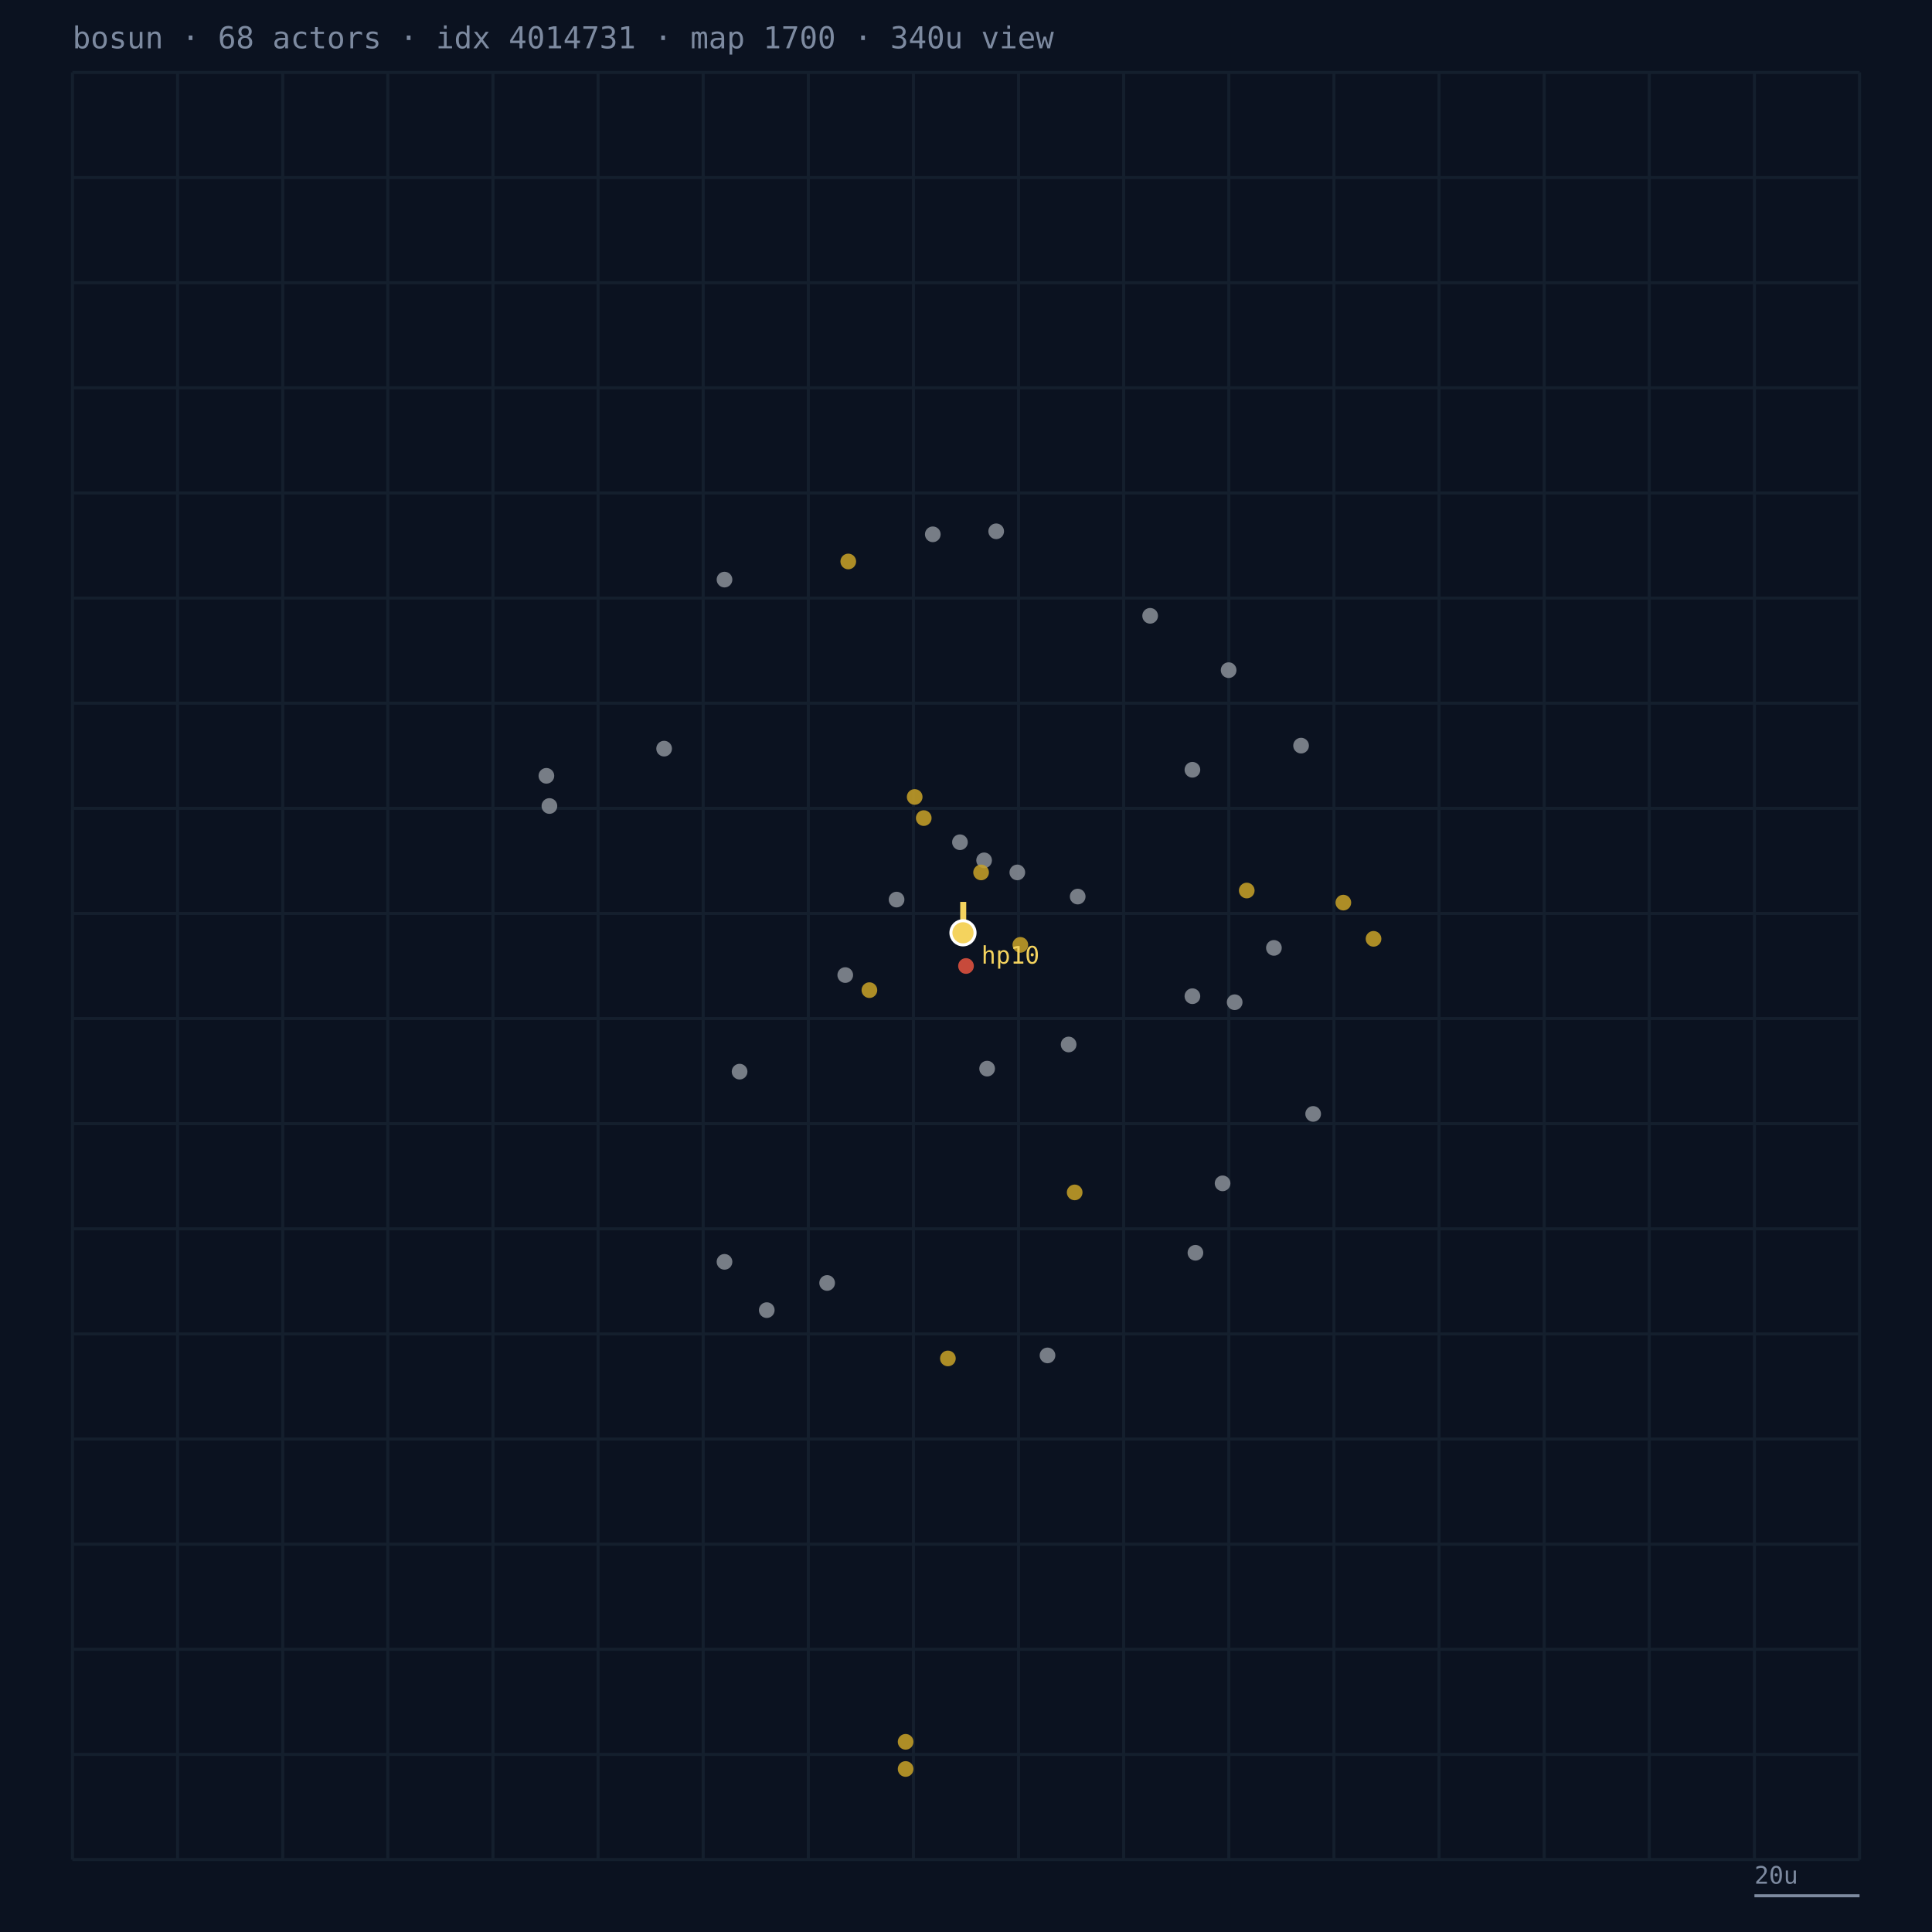
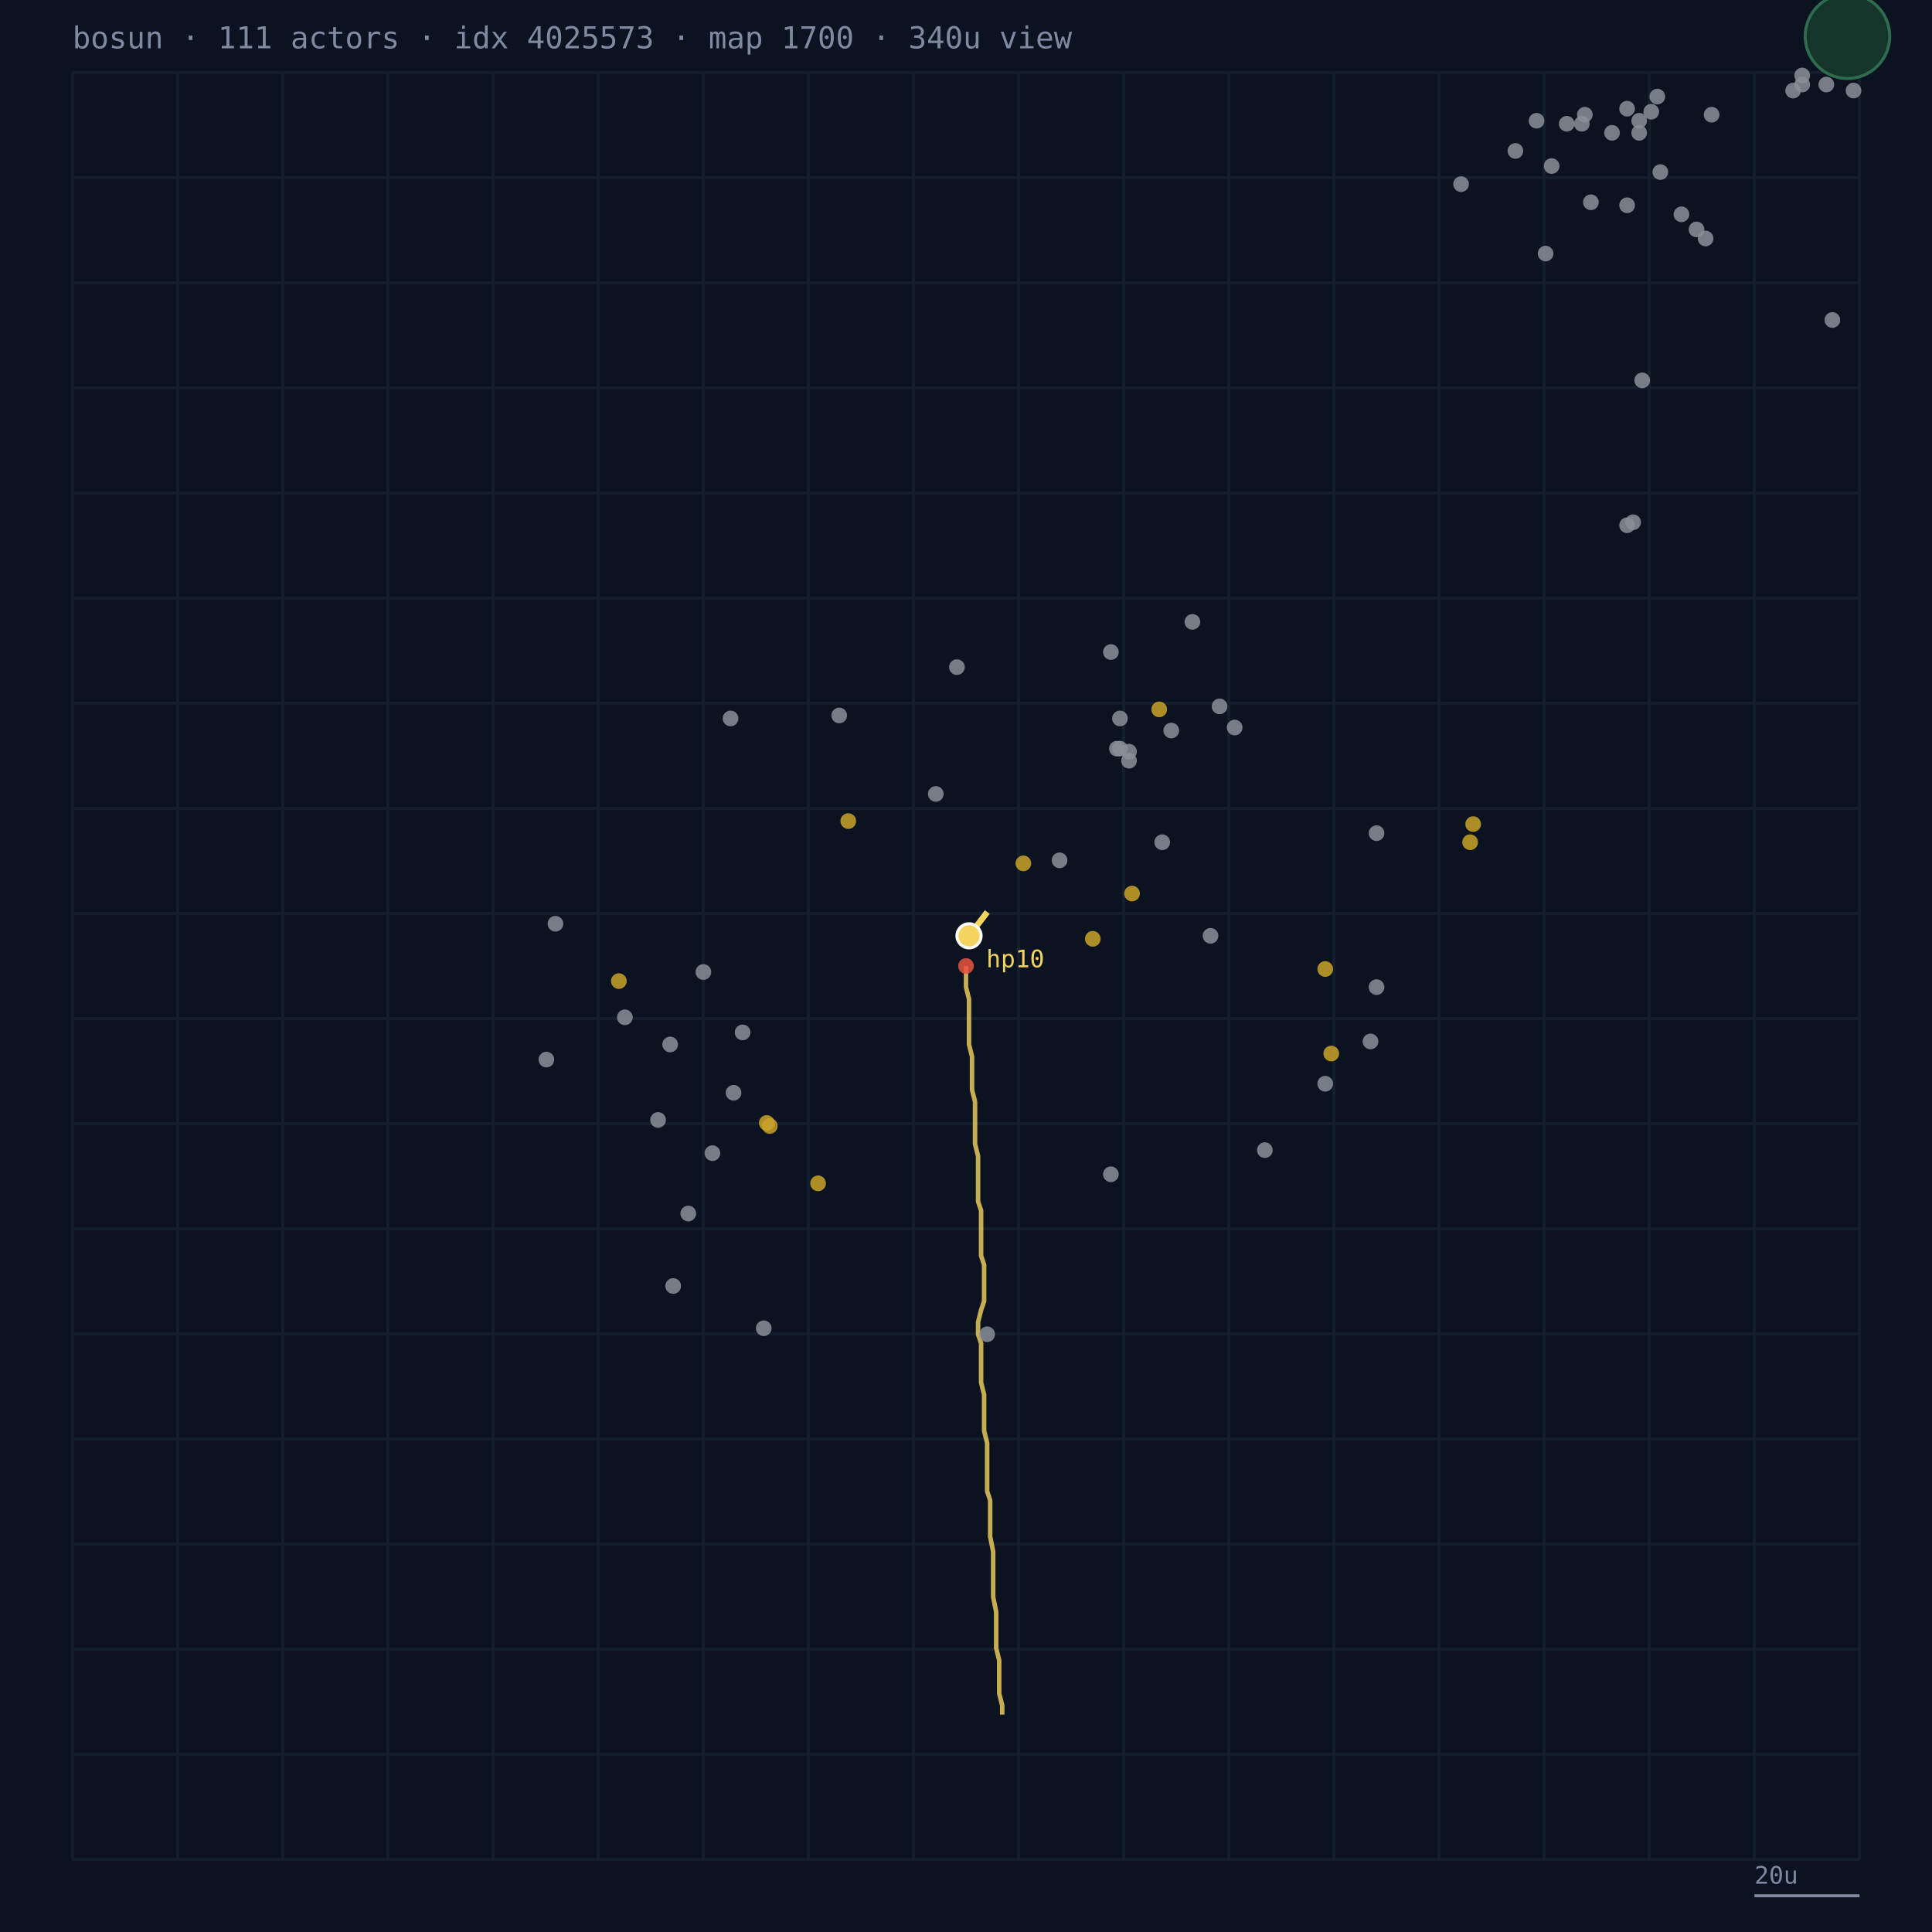
<svg xmlns="http://www.w3.org/2000/svg" width="640" height="640" viewBox="0 0 640 640">
  <rect width="640" height="640" fill="#0b1220" />
  <g opacity="0.5" stroke="#1e2b3a">
    <line x1="24" y1="24" x2="24" y2="616" />
    <line x1="24" y1="24" x2="616" y2="24" />
    <line x1="58.824" y1="24" x2="58.824" y2="616" />
    <line x1="24" y1="58.824" x2="616" y2="58.824" />
    <line x1="93.647" y1="24" x2="93.647" y2="616" />
    <line x1="24" y1="93.647" x2="616" y2="93.647" />
    <line x1="128.471" y1="24" x2="128.471" y2="616" />
    <line x1="24" y1="128.471" x2="616" y2="128.471" />
    <line x1="163.294" y1="24" x2="163.294" y2="616" />
    <line x1="24" y1="163.294" x2="616" y2="163.294" />
    <line x1="198.118" y1="24" x2="198.118" y2="616" />
    <line x1="24" y1="198.118" x2="616" y2="198.118" />
    <line x1="232.941" y1="24" x2="232.941" y2="616" />
    <line x1="24" y1="232.941" x2="616" y2="232.941" />
    <line x1="267.765" y1="24" x2="267.765" y2="616" />
    <line x1="24" y1="267.765" x2="616" y2="267.765" />
    <line x1="302.588" y1="24" x2="302.588" y2="616" />
    <line x1="24" y1="302.588" x2="616" y2="302.588" />
    <line x1="337.412" y1="24" x2="337.412" y2="616" />
    <line x1="24" y1="337.412" x2="616" y2="337.412" />
    <line x1="372.235" y1="24" x2="372.235" y2="616" />
    <line x1="24" y1="372.235" x2="616" y2="372.235" />
    <line x1="407.059" y1="24" x2="407.059" y2="616" />
    <line x1="24" y1="407.059" x2="616" y2="407.059" />
    <line x1="441.882" y1="24" x2="441.882" y2="616" />
    <line x1="24" y1="441.882" x2="616" y2="441.882" />
    <line x1="476.706" y1="24" x2="476.706" y2="616" />
    <line x1="24" y1="476.706" x2="616" y2="476.706" />
    <line x1="511.529" y1="24" x2="511.529" y2="616" />
    <line x1="24" y1="511.529" x2="616" y2="511.529" />
    <line x1="546.353" y1="24" x2="546.353" y2="616" />
    <line x1="24" y1="546.353" x2="616" y2="546.353" />
    <line x1="581.176" y1="24" x2="581.176" y2="616" />
    <line x1="24" y1="581.176" x2="616" y2="581.176" />
    <line x1="616" y1="24" x2="616" y2="616" />
    <line x1="24" y1="616" x2="616" y2="616" />
  </g>
-   <circle cx="941" cy="343" r="14" fill="#15352a" stroke="#2f6b4f" stroke-width="1" />
-   <circle cx="-51" cy="1039" r="14" fill="#15352a" stroke="#2f6b4f" stroke-width="1" />
-   <polyline fill="none" stroke="#f4d35e" stroke-width="1.5" opacity="0.8" points="320,320" />
+   <circle cx="-380" cy="708" r="14" fill="#15352a" stroke="#2f6b4f" stroke-width="1" />
+   <circle cx="612" cy="12" r="14" fill="#15352a" stroke="#2f6b4f" stroke-width="1" />
+   <polyline fill="none" stroke="#f4d35e" stroke-width="1.5" opacity="0.8" points="332,568 332,565 331,561 331,558 331,554 331,550 330,546 330,542 330,538 330,534 329,529 329,525 329,522 329,518 329,514 328,509 328,505 328,501 328,497 327,494 327,490 327,486 327,482 327,478 326,474 326,470 326,466 326,462 325,458 325,454 325,449 325,445 324,442 324,438 325,434 326,431 326,427 326,424 326,419 325,416 325,412 325,409 325,405 325,401 324,398 324,394 324,391 324,387 324,383 323,379 323,375 323,372 323,368 323,365 322,361 322,358 322,353 322,350 321,346 321,342 321,338 321,334 321,331 320,327 320,324 320,320" />
  <circle cx="320" cy="320" r="2.6" fill="#e8543f" opacity="0.85" />
-   <circle cx="330" cy="176" r="2.6" fill="#8a8f98" opacity="0.85" />
-   <circle cx="300" cy="586" r="2.6" fill="#c9a227" opacity="0.85" />
-   <circle cx="327" cy="354" r="2.6" fill="#8a8f98" opacity="0.85" />
-   <circle cx="297" cy="298" r="2.6" fill="#8a8f98" opacity="0.85" />
-   <circle cx="300" cy="577" r="2.6" fill="#c9a227" opacity="0.85" />
-   <circle cx="337" cy="289" r="2.6" fill="#8a8f98" opacity="0.85" />
-   <circle cx="409" cy="332" r="2.6" fill="#8a8f98" opacity="0.85" />
-   <circle cx="280" cy="323" r="2.6" fill="#8a8f98" opacity="0.85" />
-   <circle cx="306" cy="271" r="2.6" fill="#c9a227" opacity="0.85" />
-   <circle cx="281" cy="186" r="2.6" fill="#c9a227" opacity="0.85" />
-   <circle cx="356" cy="395" r="2.6" fill="#c9a227" opacity="0.85" />
-   <circle cx="405" cy="392" r="2.6" fill="#8a8f98" opacity="0.85" />
-   <circle cx="338" cy="313" r="2.6" fill="#c9a227" opacity="0.85" />
-   <circle cx="303" cy="264" r="2.6" fill="#c9a227" opacity="0.85" />
-   <circle cx="274" cy="425" r="2.6" fill="#8a8f98" opacity="0.85" />
-   <circle cx="395" cy="330" r="2.6" fill="#8a8f98" opacity="0.85" />
-   <circle cx="288" cy="328" r="2.6" fill="#c9a227" opacity="0.85" />
-   <circle cx="347" cy="449" r="2.6" fill="#8a8f98" opacity="0.85" />
-   <circle cx="326" cy="285" r="2.6" fill="#8a8f98" opacity="0.85" />
-   <circle cx="357" cy="297" r="2.6" fill="#8a8f98" opacity="0.85" />
-   <circle cx="354" cy="346" r="2.6" fill="#8a8f98" opacity="0.85" />
-   <circle cx="318" cy="279" r="2.6" fill="#8a8f98" opacity="0.85" />
-   <circle cx="435" cy="369" r="2.6" fill="#8a8f98" opacity="0.85" />
-   <circle cx="422" cy="314" r="2.6" fill="#8a8f98" opacity="0.85" />
-   <circle cx="413" cy="295" r="2.6" fill="#c9a227" opacity="0.85" />
-   <circle cx="395" cy="255" r="2.6" fill="#8a8f98" opacity="0.85" />
-   <circle cx="325" cy="289" r="2.6" fill="#c9a227" opacity="0.85" />
-   <circle cx="381" cy="204" r="2.6" fill="#8a8f98" opacity="0.85" />
-   <circle cx="309" cy="177" r="2.6" fill="#8a8f98" opacity="0.85" />
-   <circle cx="245" cy="355" r="2.6" fill="#8a8f98" opacity="0.85" />
-   <circle cx="396" cy="415" r="2.6" fill="#8a8f98" opacity="0.85" />
-   <circle cx="220" cy="248" r="2.6" fill="#8a8f98" opacity="0.85" />
-   <circle cx="407" cy="222" r="2.6" fill="#8a8f98" opacity="0.85" />
-   <circle cx="240" cy="418" r="2.6" fill="#8a8f98" opacity="0.85" />
-   <circle cx="181" cy="257" r="2.6" fill="#8a8f98" opacity="0.85" />
-   <circle cx="431" cy="247" r="2.6" fill="#8a8f98" opacity="0.85" />
-   <circle cx="254" cy="434" r="2.6" fill="#8a8f98" opacity="0.85" />
-   <circle cx="182" cy="267" r="2.6" fill="#8a8f98" opacity="0.85" />
-   <circle cx="314" cy="450" r="2.6" fill="#c9a227" opacity="0.85" />
-   <circle cx="445" cy="299" r="2.6" fill="#c9a227" opacity="0.85" />
-   <circle cx="455" cy="311" r="2.6" fill="#c9a227" opacity="0.85" />
-   <circle cx="240" cy="192" r="2.6" fill="#8a8f98" opacity="0.85" />
-   <line x1="319.08" y1="309.207" x2="319.08" y2="298.76" stroke="#f4d35e" stroke-width="2" />
-   <circle cx="319" cy="309" r="4" fill="#f4d35e" stroke="#fff" stroke-width="1" />
-   <text x="325.08" y="319.207" fill="#f4d35e" font-size="8" font-family="monospace">hp10</text>
-   <text x="24" y="16" fill="#7d8aa0" font-size="10" font-family="monospace">bosun · 68 actors · idx 4014731 · map 1700 · 340u view</text>
+   <circle cx="544" cy="126" r="2.6" fill="#8a8f98" opacity="0.85" />
+   <circle cx="271" cy="392" r="2.6" fill="#c9a227" opacity="0.85" />
+   <circle cx="484" cy="61" r="2.6" fill="#8a8f98" opacity="0.85" />
+   <circle cx="607" cy="106" r="2.6" fill="#8a8f98" opacity="0.85" />
+   <circle cx="487" cy="279" r="2.6" fill="#c9a227" opacity="0.85" />
+   <circle cx="255" cy="373" r="2.6" fill="#c9a227" opacity="0.85" />
+   <circle cx="371" cy="248" r="2.6" fill="#8a8f98" opacity="0.85" />
+   <circle cx="254" cy="372" r="2.6" fill="#c9a227" opacity="0.85" />
+   <circle cx="488" cy="273" r="2.6" fill="#c9a227" opacity="0.85" />
+   <circle cx="243" cy="362" r="2.6" fill="#8a8f98" opacity="0.85" />
+   <circle cx="327" cy="442" r="2.6" fill="#8a8f98" opacity="0.85" />
+   <circle cx="228" cy="402" r="2.6" fill="#8a8f98" opacity="0.85" />
+   <circle cx="351" cy="285" r="2.6" fill="#8a8f98" opacity="0.85" />
+   <circle cx="368" cy="389" r="2.6" fill="#8a8f98" opacity="0.85" />
+   <circle cx="253" cy="440" r="2.6" fill="#8a8f98" opacity="0.85" />
+   <circle cx="541" cy="173" r="2.6" fill="#8a8f98" opacity="0.85" />
+   <circle cx="539" cy="174" r="2.6" fill="#8a8f98" opacity="0.85" />
+   <circle cx="419" cy="381" r="2.6" fill="#8a8f98" opacity="0.85" />
+   <circle cx="374" cy="249" r="2.6" fill="#8a8f98" opacity="0.85" />
+   <circle cx="371" cy="238" r="2.6" fill="#8a8f98" opacity="0.85" />
+   <circle cx="374" cy="252" r="2.6" fill="#8a8f98" opacity="0.85" />
+   <circle cx="370" cy="248" r="2.6" fill="#8a8f98" opacity="0.85" />
+   <circle cx="281" cy="272" r="2.6" fill="#c9a227" opacity="0.85" />
+   <circle cx="236" cy="382" r="2.6" fill="#8a8f98" opacity="0.85" />
+   <circle cx="454" cy="345" r="2.6" fill="#8a8f98" opacity="0.85" />
+   <circle cx="181" cy="351" r="2.6" fill="#8a8f98" opacity="0.85" />
+   <circle cx="207" cy="337" r="2.6" fill="#8a8f98" opacity="0.85" />
+   <circle cx="514" cy="55" r="2.6" fill="#8a8f98" opacity="0.85" />
+   <circle cx="409" cy="241" r="2.6" fill="#8a8f98" opacity="0.85" />
+   <circle cx="512" cy="84" r="2.6" fill="#8a8f98" opacity="0.85" />
+   <circle cx="539" cy="68" r="2.6" fill="#8a8f98" opacity="0.85" />
+   <circle cx="525" cy="38" r="2.6" fill="#8a8f98" opacity="0.85" />
+   <circle cx="401" cy="310" r="2.6" fill="#8a8f98" opacity="0.85" />
+   <circle cx="362" cy="311" r="2.6" fill="#c9a227" opacity="0.85" />
+   <circle cx="534" cy="44" r="2.6" fill="#8a8f98" opacity="0.85" />
+   <circle cx="565" cy="79" r="2.6" fill="#8a8f98" opacity="0.85" />
+   <circle cx="550" cy="57" r="2.6" fill="#8a8f98" opacity="0.85" />
+   <circle cx="222" cy="346" r="2.6" fill="#8a8f98" opacity="0.85" />
+   <circle cx="543" cy="44" r="2.6" fill="#8a8f98" opacity="0.85" />
+   <circle cx="439" cy="321" r="2.6" fill="#c9a227" opacity="0.85" />
+   <circle cx="524" cy="41" r="2.6" fill="#8a8f98" opacity="0.85" />
+   <circle cx="557" cy="71" r="2.6" fill="#8a8f98" opacity="0.85" />
+   <circle cx="562" cy="76" r="2.6" fill="#8a8f98" opacity="0.85" />
+   <circle cx="502" cy="50" r="2.6" fill="#8a8f98" opacity="0.85" />
+   <circle cx="242" cy="238" r="2.6" fill="#8a8f98" opacity="0.85" />
+   <circle cx="527" cy="67" r="2.6" fill="#8a8f98" opacity="0.85" />
+   <circle cx="375" cy="296" r="2.6" fill="#c9a227" opacity="0.85" />
+   <circle cx="547" cy="37" r="2.6" fill="#8a8f98" opacity="0.85" />
+   <circle cx="509" cy="40" r="2.6" fill="#8a8f98" opacity="0.85" />
+   <circle cx="549" cy="32" r="2.6" fill="#8a8f98" opacity="0.85" />
+   <circle cx="543" cy="40" r="2.6" fill="#8a8f98" opacity="0.85" />
+   <circle cx="223" cy="426" r="2.6" fill="#8a8f98" opacity="0.85" />
+   <circle cx="246" cy="342" r="2.6" fill="#8a8f98" opacity="0.85" />
+   <circle cx="539" cy="36" r="2.6" fill="#8a8f98" opacity="0.85" />
+   <circle cx="310" cy="263" r="2.6" fill="#8a8f98" opacity="0.85" />
+   <circle cx="519" cy="41" r="2.6" fill="#8a8f98" opacity="0.85" />
+   <circle cx="278" cy="237" r="2.6" fill="#8a8f98" opacity="0.85" />
+   <circle cx="567" cy="38" r="2.6" fill="#8a8f98" opacity="0.85" />
+   <circle cx="233" cy="322" r="2.6" fill="#8a8f98" opacity="0.85" />
+   <circle cx="441" cy="349" r="2.6" fill="#c9a227" opacity="0.85" />
+   <circle cx="368" cy="216" r="2.6" fill="#8a8f98" opacity="0.85" />
+   <circle cx="205" cy="325" r="2.6" fill="#c9a227" opacity="0.85" />
+   <circle cx="317" cy="221" r="2.6" fill="#8a8f98" opacity="0.85" />
+   <circle cx="385" cy="279" r="2.6" fill="#8a8f98" opacity="0.85" />
+   <circle cx="218" cy="371" r="2.6" fill="#8a8f98" opacity="0.85" />
+   <circle cx="339" cy="286" r="2.6" fill="#c9a227" opacity="0.85" />
+   <circle cx="439" cy="359" r="2.6" fill="#8a8f98" opacity="0.85" />
+   <circle cx="388" cy="242" r="2.6" fill="#8a8f98" opacity="0.85" />
+   <circle cx="594" cy="30" r="2.6" fill="#8a8f98" opacity="0.85" />
+   <circle cx="404" cy="234" r="2.6" fill="#8a8f98" opacity="0.85" />
+   <circle cx="597" cy="28" r="2.6" fill="#8a8f98" opacity="0.85" />
+   <circle cx="597" cy="25" r="2.6" fill="#8a8f98" opacity="0.85" />
+   <circle cx="184" cy="306" r="2.6" fill="#8a8f98" opacity="0.85" />
+   <circle cx="605" cy="28" r="2.6" fill="#8a8f98" opacity="0.85" />
+   <circle cx="384" cy="235" r="2.6" fill="#c9a227" opacity="0.85" />
+   <circle cx="614" cy="30" r="2.6" fill="#8a8f98" opacity="0.85" />
+   <circle cx="395" cy="206" r="2.6" fill="#8a8f98" opacity="0.85" />
+   <circle cx="456" cy="327" r="2.6" fill="#8a8f98" opacity="0.85" />
+   <circle cx="456" cy="276" r="2.6" fill="#8a8f98" opacity="0.85" />
+   <line x1="320.696" y1="310.424" x2="327.049" y2="302.13" stroke="#f4d35e" stroke-width="2" />
+   <circle cx="321" cy="310" r="4" fill="#f4d35e" stroke="#fff" stroke-width="1" />
+   <text x="326.696" y="320.424" fill="#f4d35e" font-size="8" font-family="monospace">hp10</text>
+   <text x="24" y="16" fill="#7d8aa0" font-size="10" font-family="monospace">bosun · 111 actors · idx 4025573 · map 1700 · 340u view</text>
  <line x1="581.176" y1="628" x2="616" y2="628" stroke="#7d8aa0" />
  <text x="581.176" y="624" fill="#7d8aa0" font-size="8" font-family="monospace">20u</text>
</svg>
